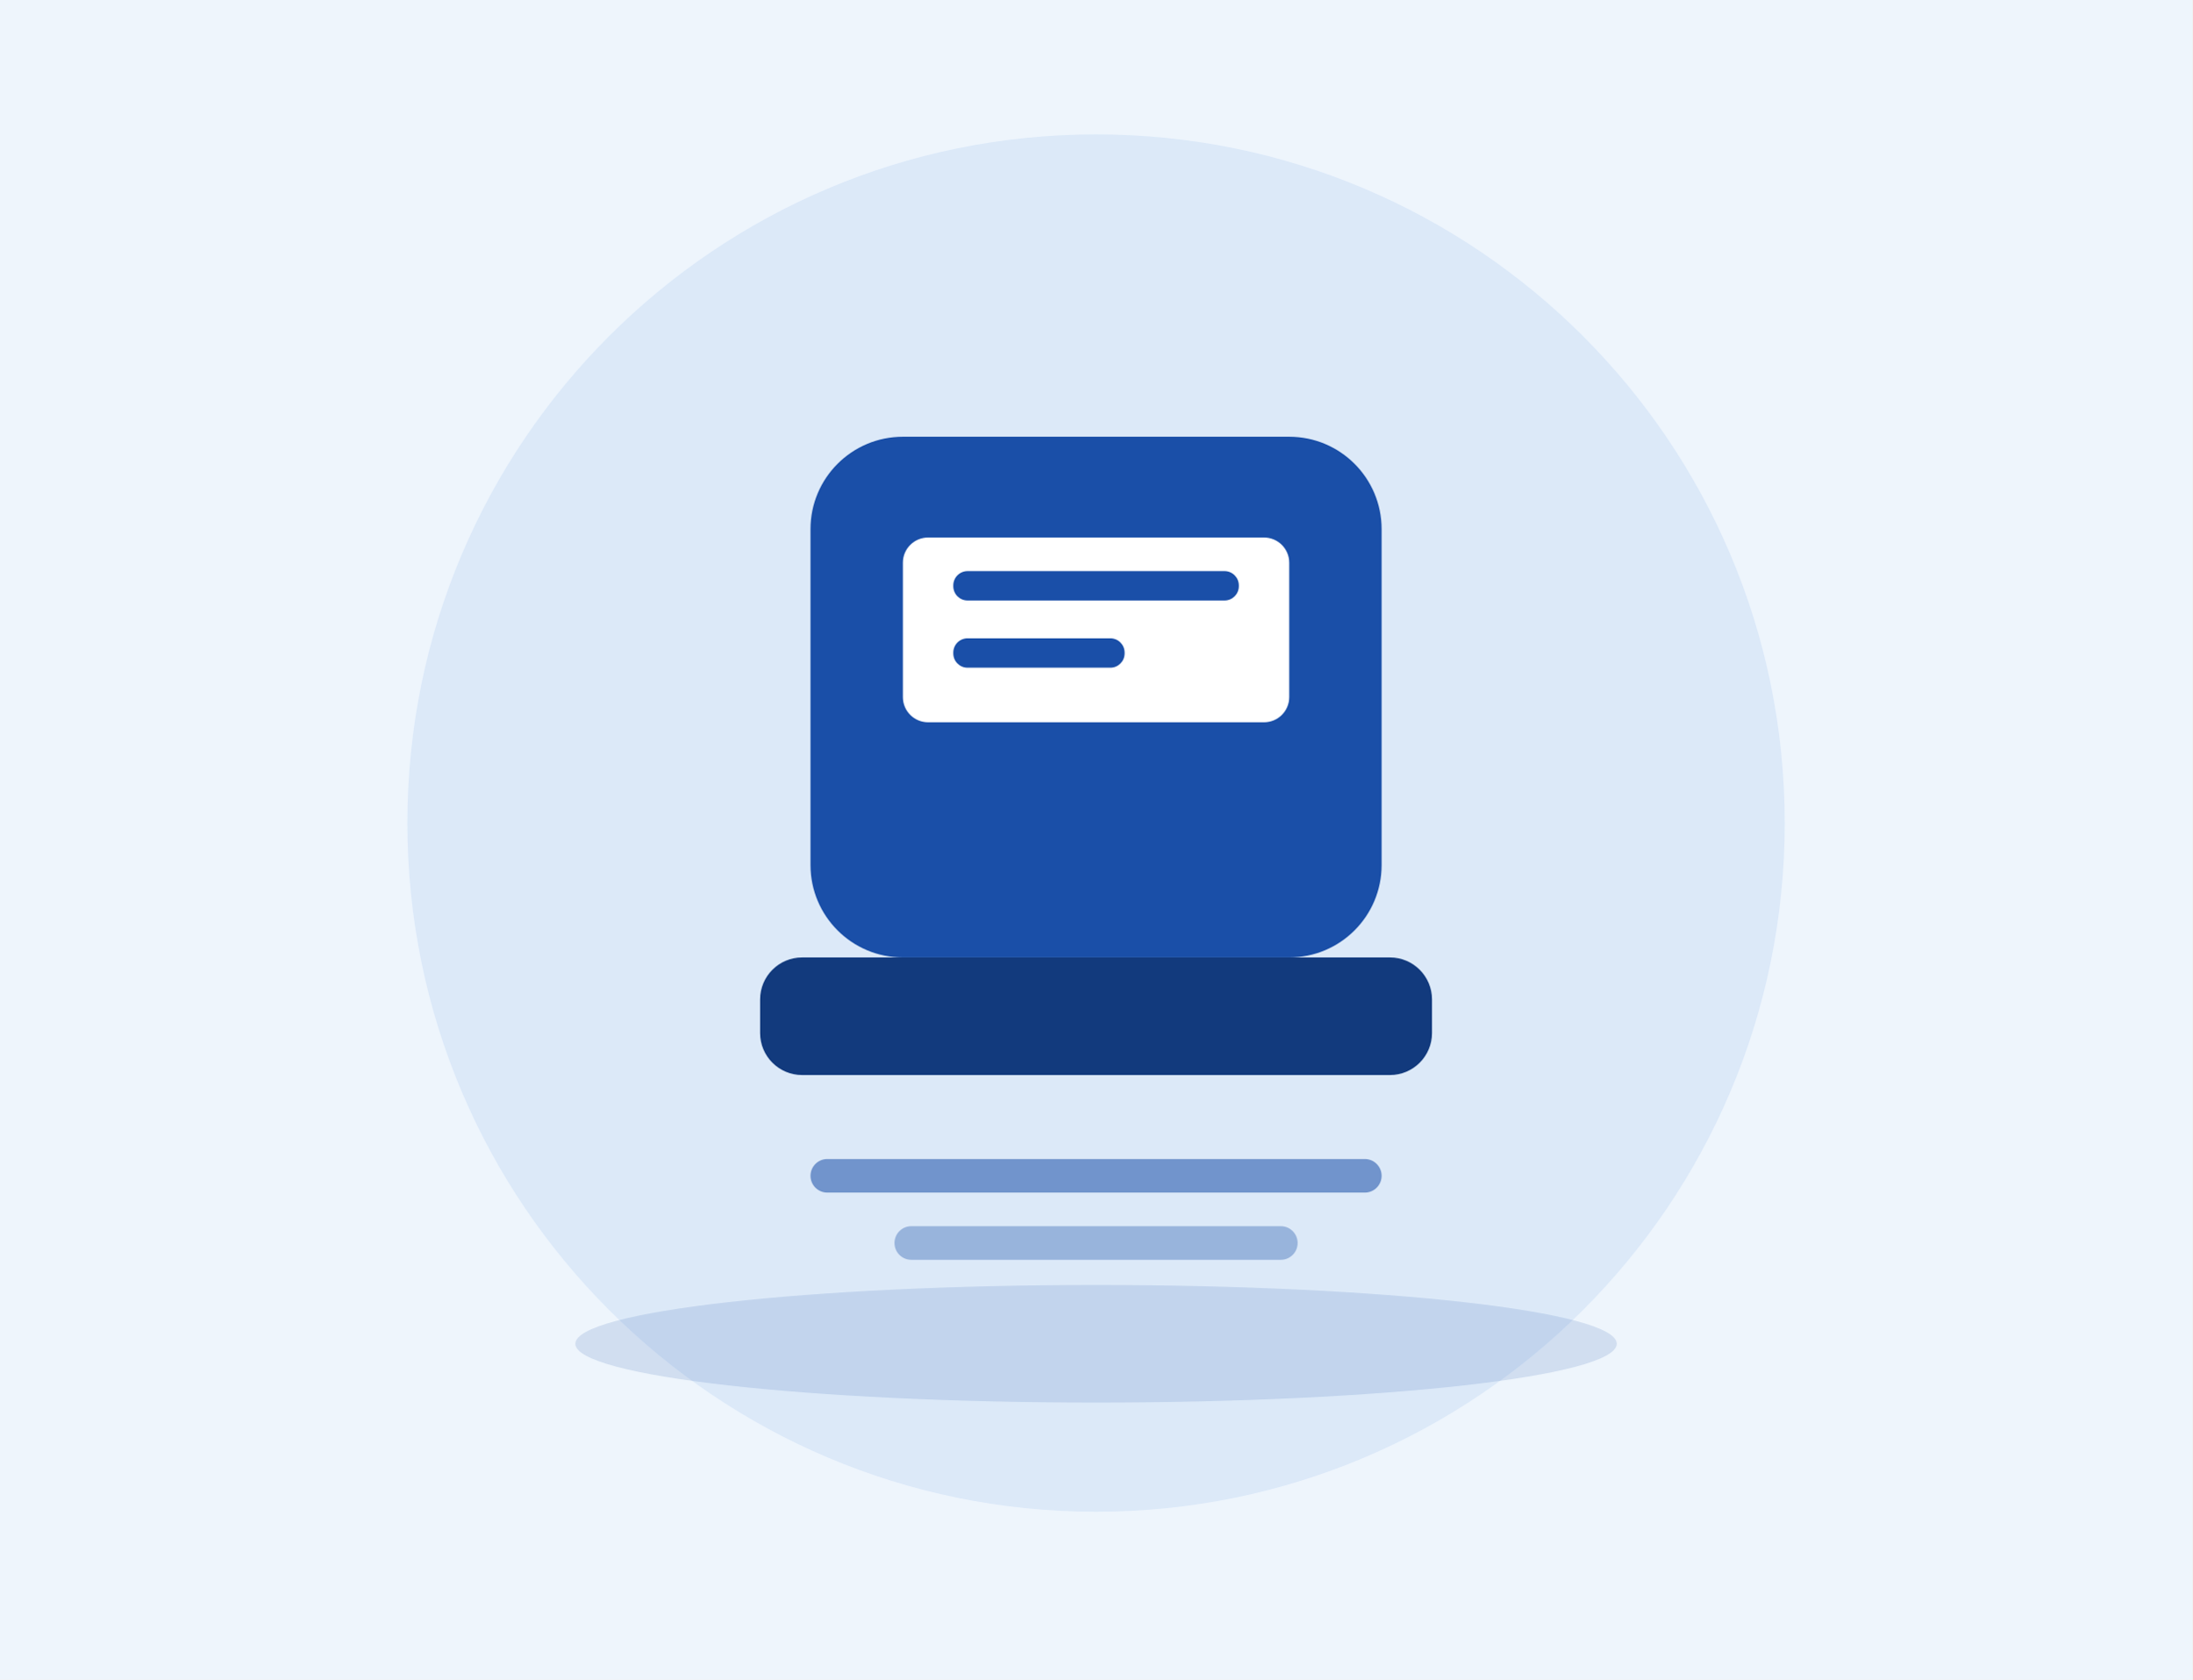
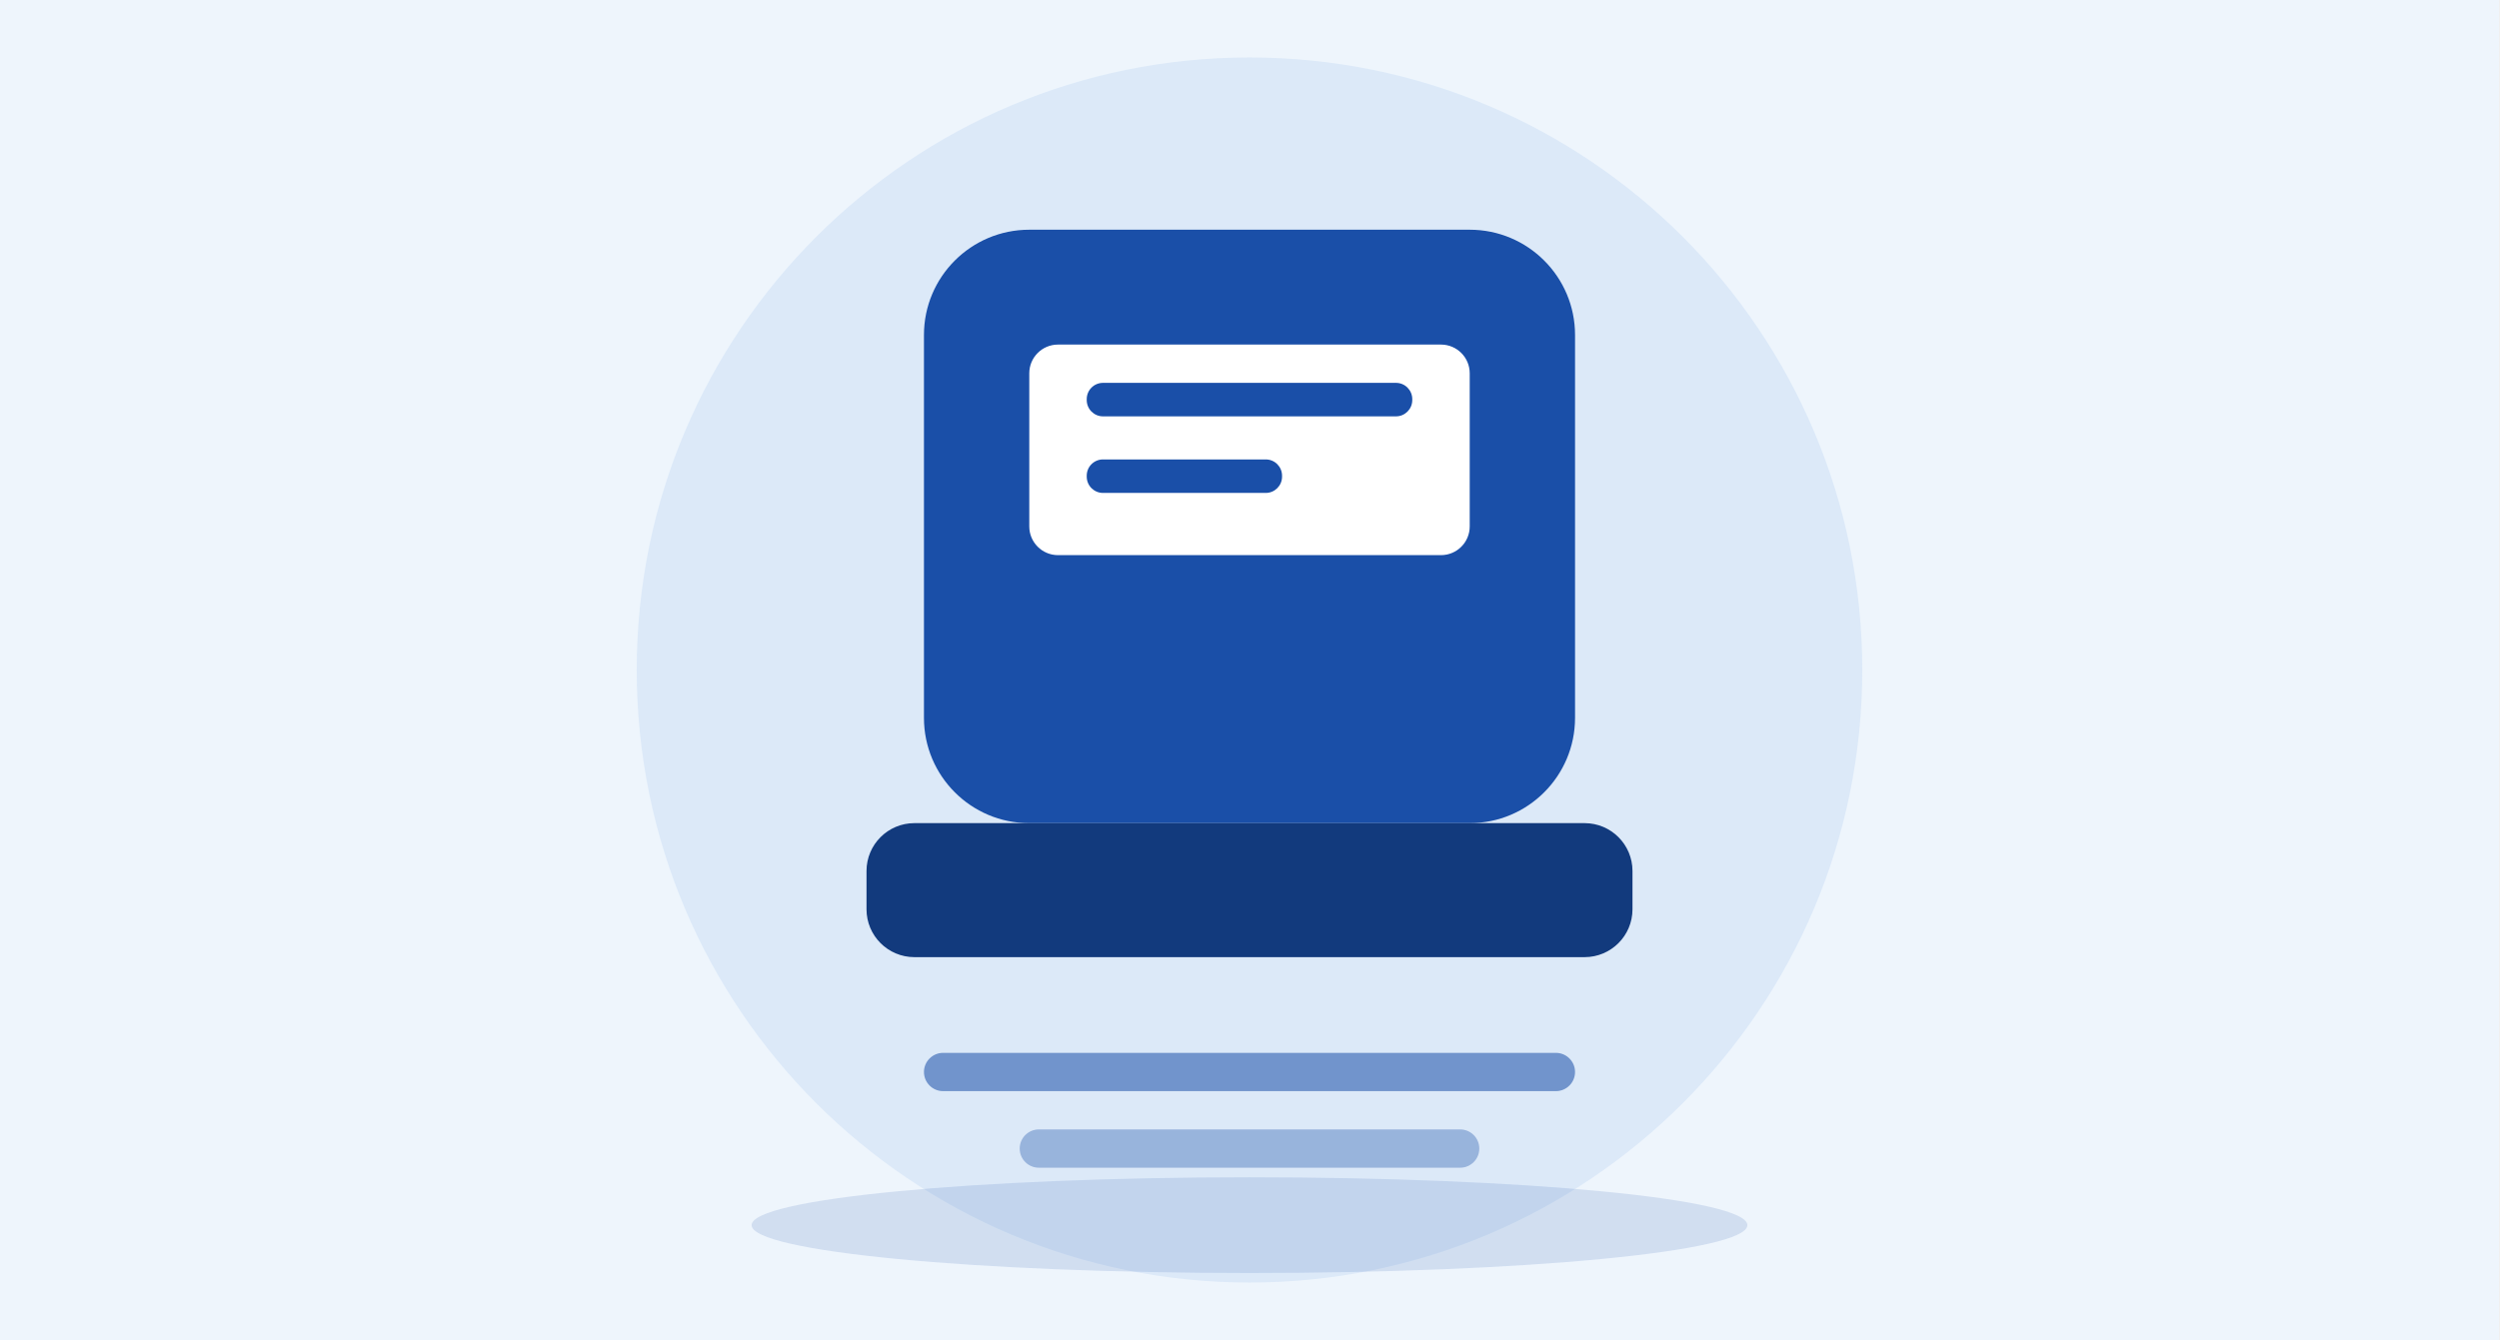
- <svg xmlns="http://www.w3.org/2000/svg" viewBox="0 0 261 200" width="261" height="200">
-   <rect width="261" height="200" fill="#eef5fc" />
-   <circle cx="130.5" cy="98" r="82" fill="#dce9f8" />
-   <ellipse cx="130.5" cy="160" rx="62" ry="7" fill="#1a4fa8" opacity=".14" />
+ <svg xmlns="http://www.w3.org/2000/svg" viewBox="0 28 261 140" width="261" height="140">
+   <rect y="28" width="261" height="140" fill="#eef5fc" />
+   <circle cx="130.5" cy="98" r="64" fill="#dce9f8" />
+   <ellipse cx="130.5" cy="156" rx="52" ry="5" fill="#1a4fa8" opacity=".14" />
  <g transform="translate(130.5 98)">
    <rect x="-34" y="-46" width="68" height="62" rx="11" fill="#1a4fa8" />
    <rect x="-23" y="-34" width="46" height="22" rx="3" fill="#ffffff" />
    <rect x="-17" y="-30" width="34.0" height="3.5" rx="1.7" fill="#1a4fa8" />
    <rect x="-17" y="-22" width="20.4" height="3.5" rx="1.7" fill="#1a4fa8" />
    <rect x="-40" y="16" width="80" height="14" rx="5" fill="#123a7d" />
    <rect x="-34" y="40" width="68" height="4" rx="2" fill="#1a4fa8" opacity=".55" />
    <rect x="-24" y="48" width="48" height="4" rx="2" fill="#1a4fa8" opacity=".35" />
  </g>
</svg>
